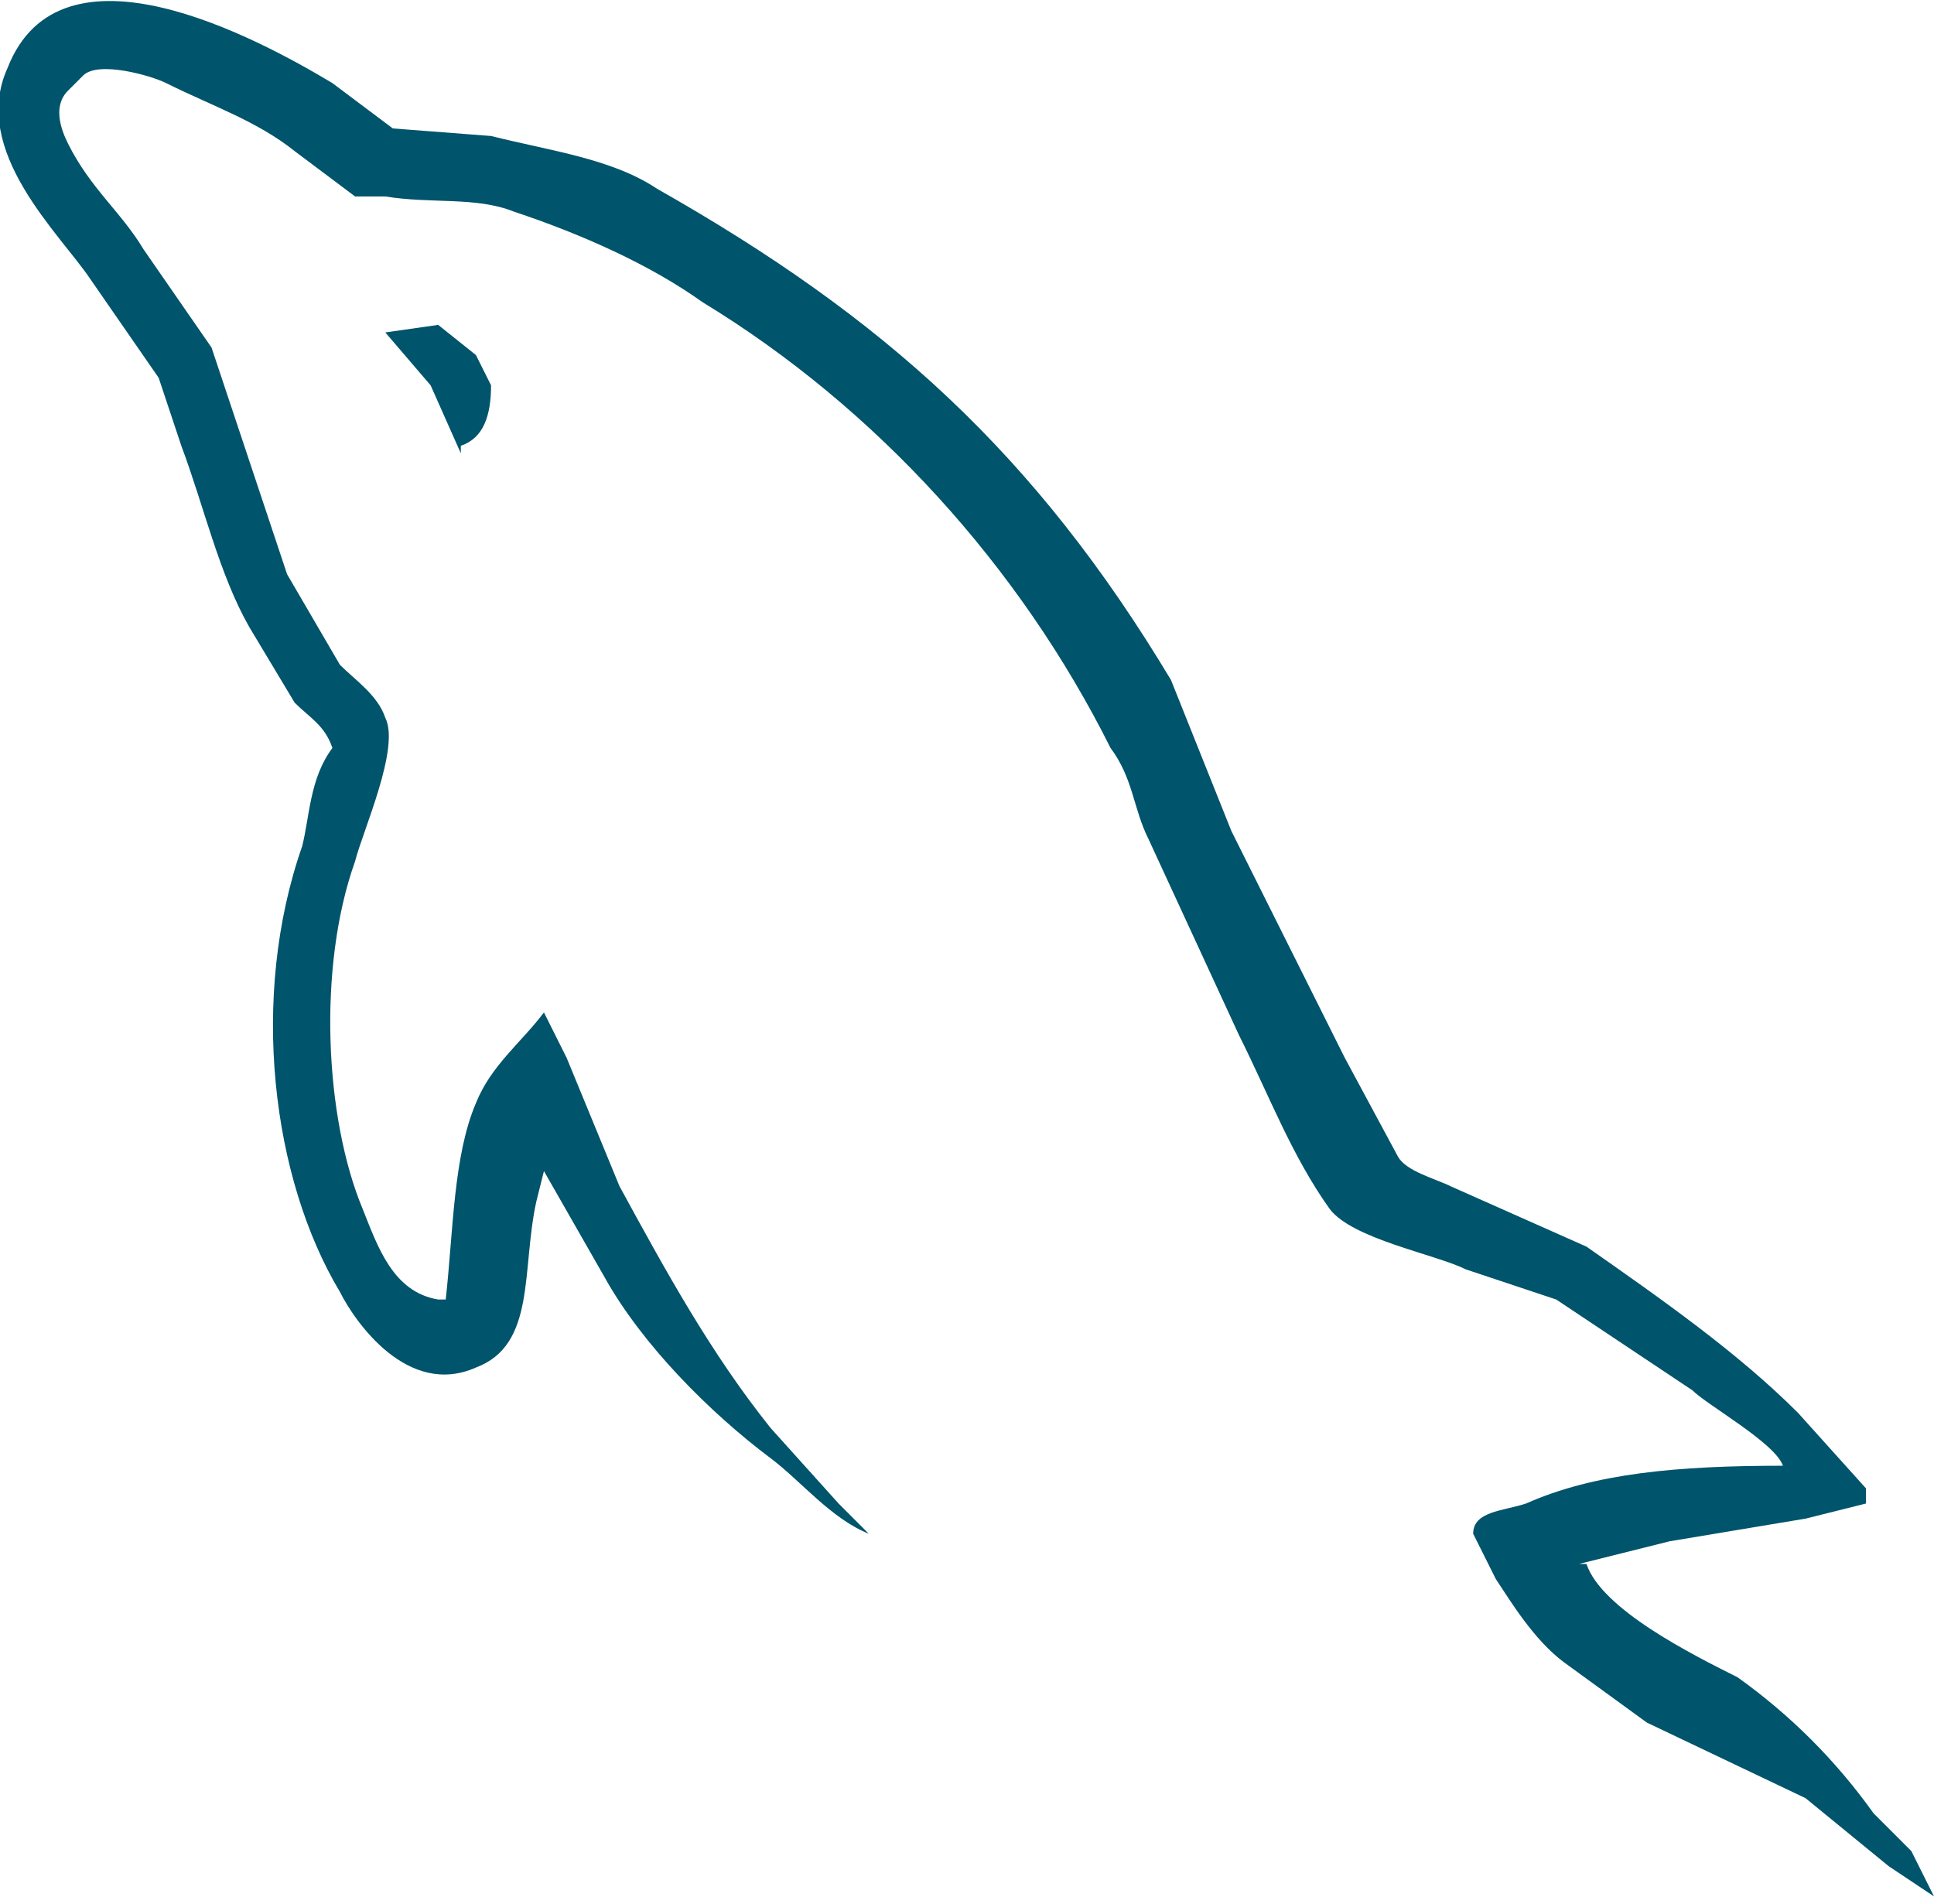
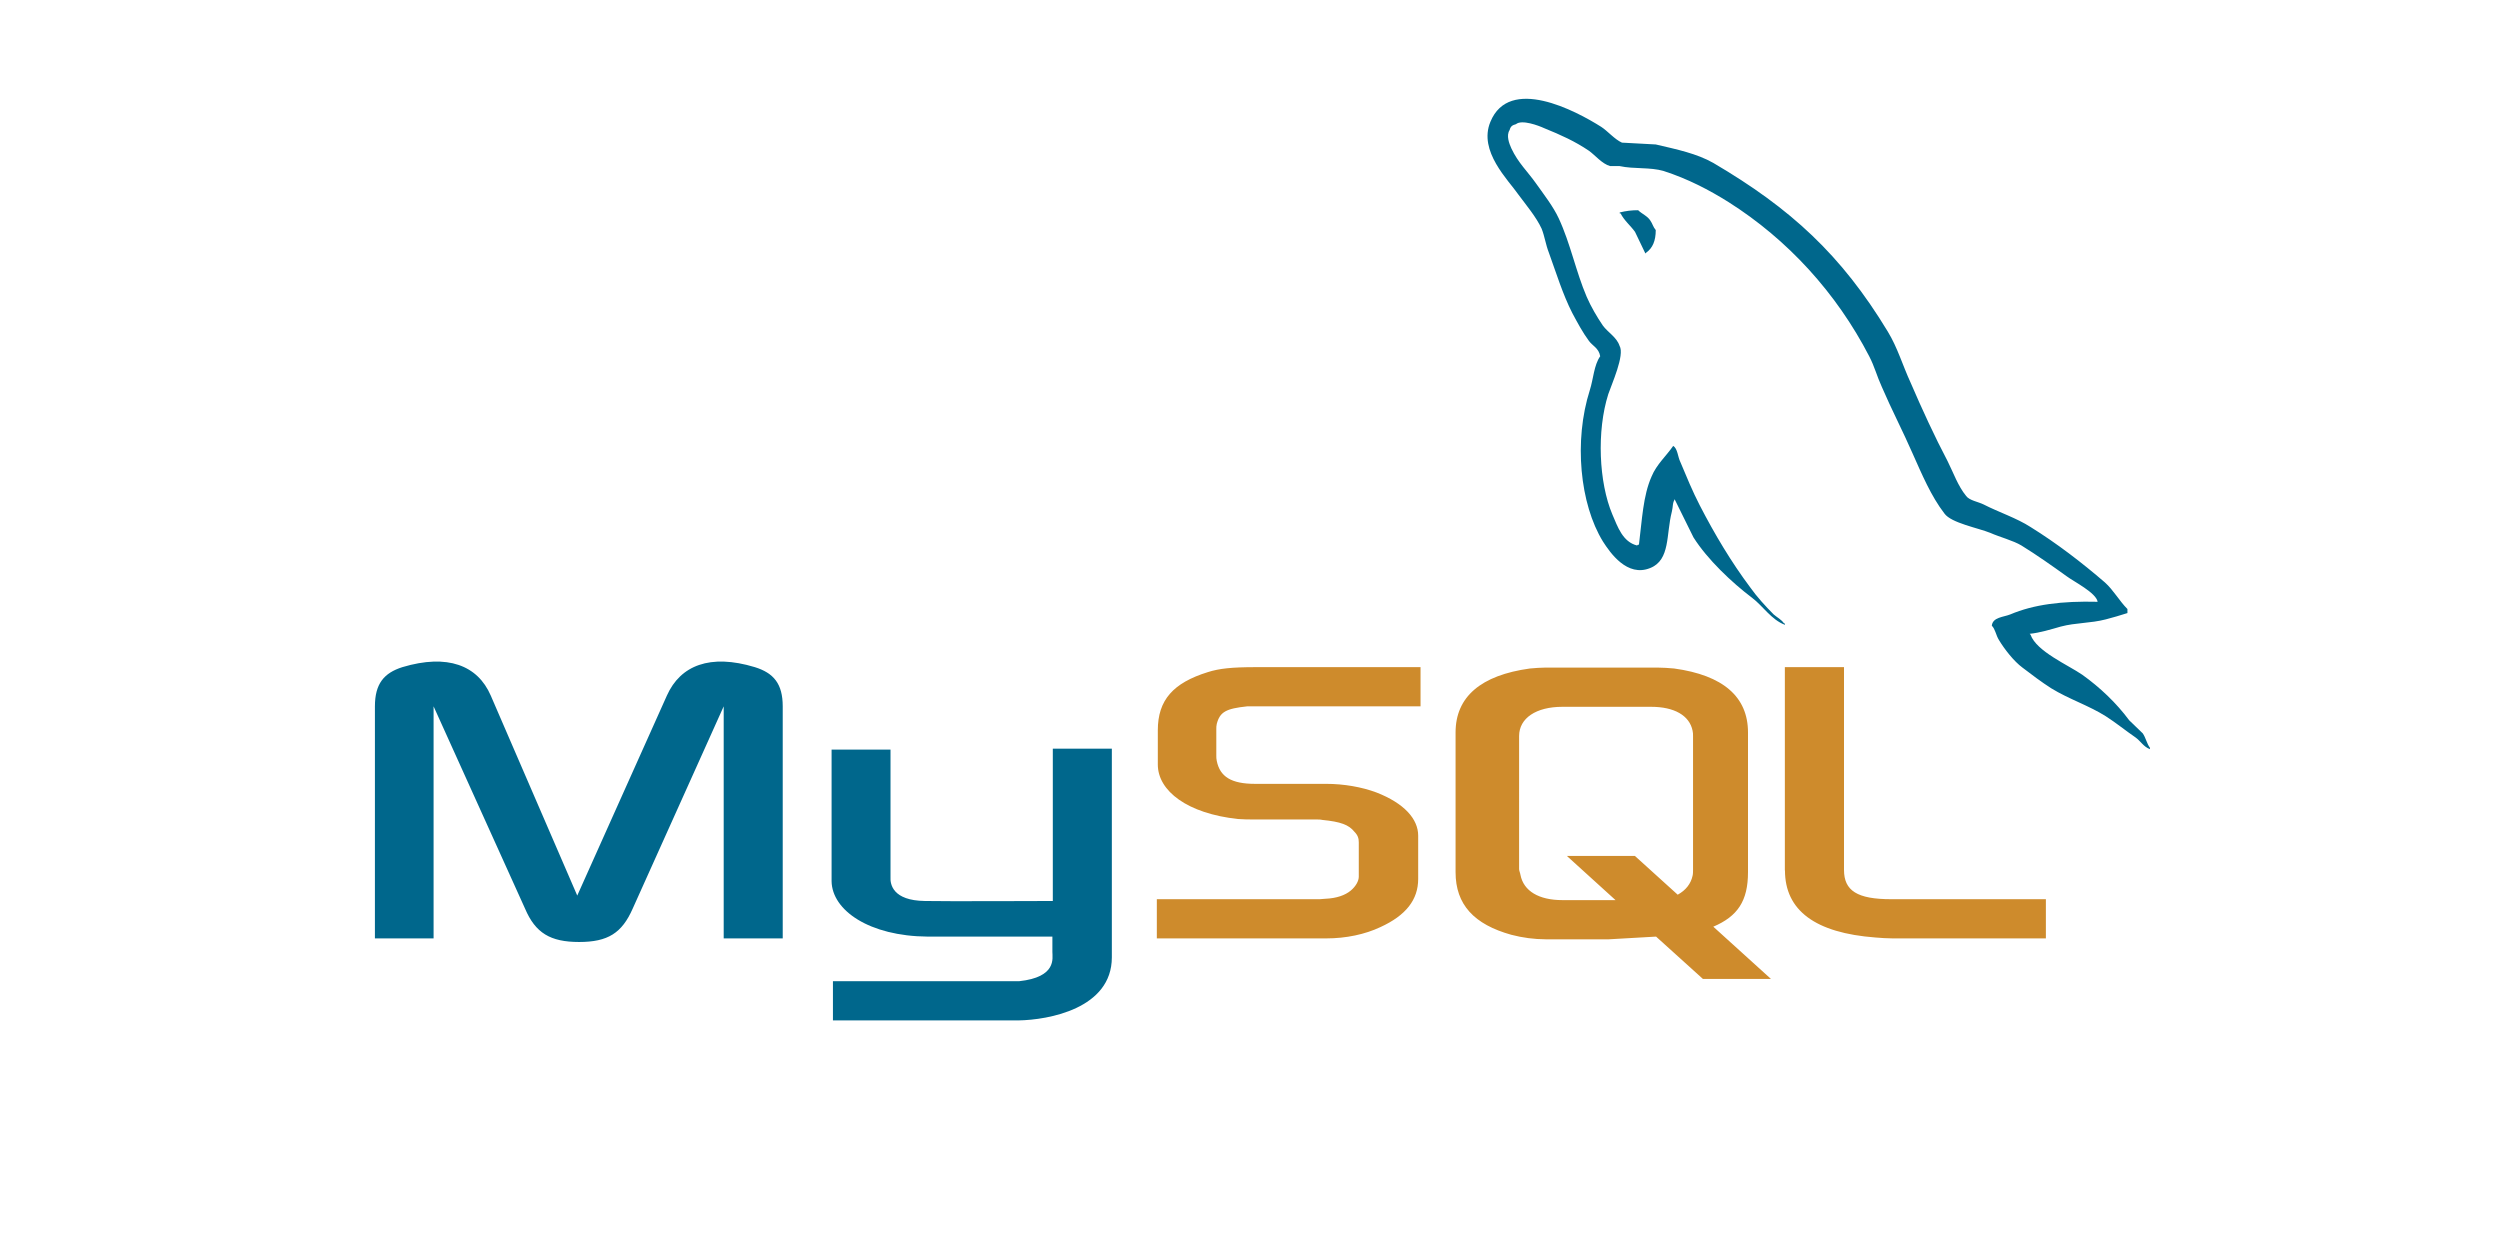
- <svg xmlns="http://www.w3.org/2000/svg" preserveAspectRatio="xMidYMid" viewBox="0 0 256 252">
-   <path d="M236 194c-14 0-25 1-34 5-3 1-7 1-7 4l3 6c2 3 5 8 9 11l11 8 21 10 11 9 6 4-3-6-5-5c-5-7-11-13-18-18-6-3-18-9-20-15h-1l12-3 18-3 8-2v-2l-9-10c-8-8-18-15-28-22l-18-8c-2-1-6-2-7-4l-7-13-15-30-8-20c-18-30-38-48-68-65-6-4-14-5-22-7l-13-1-8-6C34 5 8-9 1 9c-5 11 7 22 11 28l9 13 3 9c3 8 5 17 9 24l6 10c2 2 4 3 5 6-3 4-3 9-4 13-7 20-4 44 5 59 2 4 9 14 18 10 8-3 6-13 8-22l1-4 8 14c5 9 14 18 22 24 4 3 8 8 13 10l-4-4-9-10c-8-10-14-21-20-32l-7-17-3-6c-3 4-7 7-9 12-3 7-3 17-4 26h-1c-6-1-8-7-10-12-5-12-6-32-1-46 1-4 6-15 4-19-1-3-4-5-6-7l-7-12-10-30-9-13c-3-5-7-8-10-14-1-2-2-5 0-7l2-2c2-2 9 0 11 1 6 3 12 5 17 9l8 6h4c6 1 12 0 17 2 9 3 18 7 25 12 23 14 42 35 54 59 3 4 3 8 5 12l12 26c4 8 7 16 12 23 3 4 14 6 18 8l12 4 18 12c2 2 11 7 12 10Z" fill="#00546B" />
-   <path d="m58 43-7 1 6 7 4 9v-1c3-1 4-4 4-8l-2-4-5-4Z" fill="#00546B" />
+ <svg xmlns="http://www.w3.org/2000/svg" width="120" height="60" viewBox="0 0 9.252 4.626">
+   <g transform="matrix(.037376 0 0 .037376 1.069994 -1.319339)" fill-rule="evenodd">
+     <path d="M8.504 128.215h5.8v-22.977l9.058 20.033c1.026 2.408 2.5 3.3 5.354 3.3s4.24-.893 5.3-3.3l9.013-20.033v22.977h5.845v-22.977c0-2.23-.893-3.303-2.767-3.883-4.417-1.338-7.362-.178-8.7 2.81l-8.878 19.81-8.567-19.81c-1.294-2.988-4.284-4.148-8.745-2.81-1.83.58-2.722 1.652-2.722 3.883l-.001 22.977zm45.198-18.694h5.845v12.627c-.044.713.223 2.32 3.4 2.363 1.65.045 12.582 0 12.67 0v-15.08h5.845v20.658c0 5.086-6.3 6.2-9.236 6.246h-18.38v-3.88h18.427c3.748-.402 3.302-2.275 3.302-2.9v-1.518h-12.36c-5.756-.045-9.46-2.588-9.503-5.488v-13.03zm125.374-14.635c-3.568-.09-6.336.268-8.656 1.25-.668.27-1.74.27-1.828 1.116.357.355.4.936.713 1.428.535.893 1.473 2.096 2.32 2.72.938.715 1.875 1.428 2.855 2.053 1.74 1.07 3.703 1.695 5.398 2.766.982.625 1.963 1.428 2.945 2.098.5.357.803.938 1.428 1.16v-.135c-.312-.4-.402-.98-.713-1.428-.447-.445-.893-.848-1.34-1.293-1.293-1.74-2.9-3.258-4.64-4.506-1.428-.982-4.55-2.32-5.13-3.97l-.088-.09c.98-.09 2.14-.447 3.078-.715 1.518-.4 2.9-.312 4.46-.713.715-.18 1.428-.402 2.143-.625v-.4c-.803-.803-1.383-1.874-2.23-2.632-2.275-1.963-4.775-3.882-7.363-5.488-1.383-.892-3.168-1.473-4.64-2.23-.537-.268-1.428-.402-1.74-.848-.805-.98-1.25-2.275-1.83-3.436-1.293-2.454-2.543-5.175-3.658-7.763-.803-1.74-1.295-3.48-2.275-5.086-4.596-7.585-9.594-12.18-17.268-16.687-1.65-.937-3.613-1.34-5.7-1.83l-3.346-.18c-.715-.312-1.428-1.16-2.053-1.562-2.543-1.606-9.102-5.086-10.977-.49-1.205 2.9 1.785 5.755 2.8 7.228.76 1.026 1.74 2.186 2.277 3.346.3.758.4 1.562.713 2.365.713 1.963 1.383 4.15 2.32 5.98.5.937 1.025 1.92 1.65 2.767.357.49.982.714 1.115 1.517-.625.893-.668 2.23-1.025 3.347-1.607 5.042-.982 11.288 1.293 14.99.715 1.115 2.4 3.57 4.686 2.632 2.008-.803 1.56-3.346 2.14-5.577.135-.535.045-.892.312-1.25v.09l1.83 3.703c1.383 2.186 3.793 4.462 5.8 5.98 1.07.803 1.918 2.187 3.256 2.677v-.135h-.088c-.268-.4-.67-.58-1.027-.892-.803-.803-1.695-1.785-2.32-2.677-1.873-2.498-3.523-5.265-4.996-8.12-.715-1.383-1.34-2.9-1.918-4.283-.27-.536-.27-1.34-.715-1.606-.67.98-1.65 1.83-2.143 3.034-.848 1.918-.936 4.283-1.248 6.737-.18.045-.1 0-.18.09-1.426-.356-1.918-1.83-2.453-3.078-1.338-3.168-1.562-8.254-.402-11.913.312-.937 1.652-3.882 1.117-4.774-.27-.848-1.16-1.338-1.652-2.008-.58-.848-1.203-1.918-1.605-2.855-1.07-2.5-1.605-5.265-2.766-7.764-.537-1.16-1.473-2.365-2.232-3.435-.848-1.205-1.783-2.053-2.453-3.48-.223-.49-.535-1.294-.178-1.83.088-.357.268-.49.623-.58.58-.49 2.232.134 2.812.4 1.65.67 3.033 1.294 4.416 2.23.625.446 1.295 1.294 2.098 1.518h.938c1.428.312 3.033.09 4.37.49 2.365.76 4.506 1.874 6.426 3.08 5.844 3.703 10.664 8.968 13.92 15.26.535 1.026.758 1.963 1.25 3.034.938 2.187 2.098 4.417 3.033 6.56.938 2.097 1.83 4.24 3.168 5.98.67.937 3.346 1.427 4.55 1.918.893.4 2.275.76 3.08 1.25 1.516.937 3.033 2.008 4.46 3.034.713.534 2.945 1.65 3.078 2.54zm-45.5-38.772a7.09 7.09 0 0 0-1.828.223v.09h.088c.357.714.982 1.205 1.428 1.83l1.027 2.142.088-.09c.625-.446.938-1.16.938-2.23-.268-.312-.312-.625-.535-.937-.268-.446-.848-.67-1.206-1.026z" fill="#00678c" />
+     <path d="M85.916 128.215h16.776c1.963 0 3.838-.4 5.354-1.115 2.543-1.16 3.748-2.72 3.748-4.773v-4.283c0-1.65-1.383-3.213-4.148-4.283-1.428-.535-3.213-.848-4.953-.848h-7.05c-2.365 0-3.48-.715-3.793-2.275-.044-.178-.044-.357-.044-.535v-2.633c0-.135 0-.312.044-.49.312-1.205.937-1.518 3-1.74h17.177v-3.883h-16.33c-2.365 0-3.614.135-4.73.492-3.436 1.07-4.953 2.766-4.953 5.754v3.393c0 2.63 2.945 4.863 7.942 5.398.535.045 1.115.045 1.695.045h6.024c.223 0 .445 0 .623.045 1.83.178 2.633.49 3.168 1.158.357.357.447.67.447 1.072v3.39c0 .4-.268.938-.803 1.383s-1.385.758-2.5.803c-.223 0-.355.045-.58.045H85.916zm62.195-6.736c0 3.97 3 6.2 8.97 6.648.58.045 1.115.088 1.695.088h15.17v-3.88h-15.303c-3.393 0-4.686-.848-4.686-2.9v-20.078H148.1v20.123zm-32.615.177v-13.83c0-3.525 2.498-5.668 7.363-6.336.535-.045 1.07-.09 1.56-.09h11.064c.58 0 1.072.045 1.652.09 4.863.668 7.316 2.81 7.316 6.336v13.83c0 2.855-1.025 4.373-3.436 5.4l5.71 5.174h-6.736l-4.64-4.193-4.686.268h-6.246a13.66 13.66 0 0 1-3.391-.445c-3.7-1.028-5.53-2.99-5.53-6.204zm6.29-.31c0 .178.1.355.135.58.312 1.605 1.828 2.498 4.148 2.498h5.266l-4.818-4.373h6.736l4.238 3.838c.805-.447 1.295-1.072 1.473-1.875.045-.178.045-.4.045-.58v-13.252c0-.178 0-.355-.045-.535-.312-1.516-1.828-2.363-4.104-2.363h-8.79c-2.588 0-4.283 1.115-4.283 2.898z" fill="#ce8b2c" />
+   </g>
</svg>
